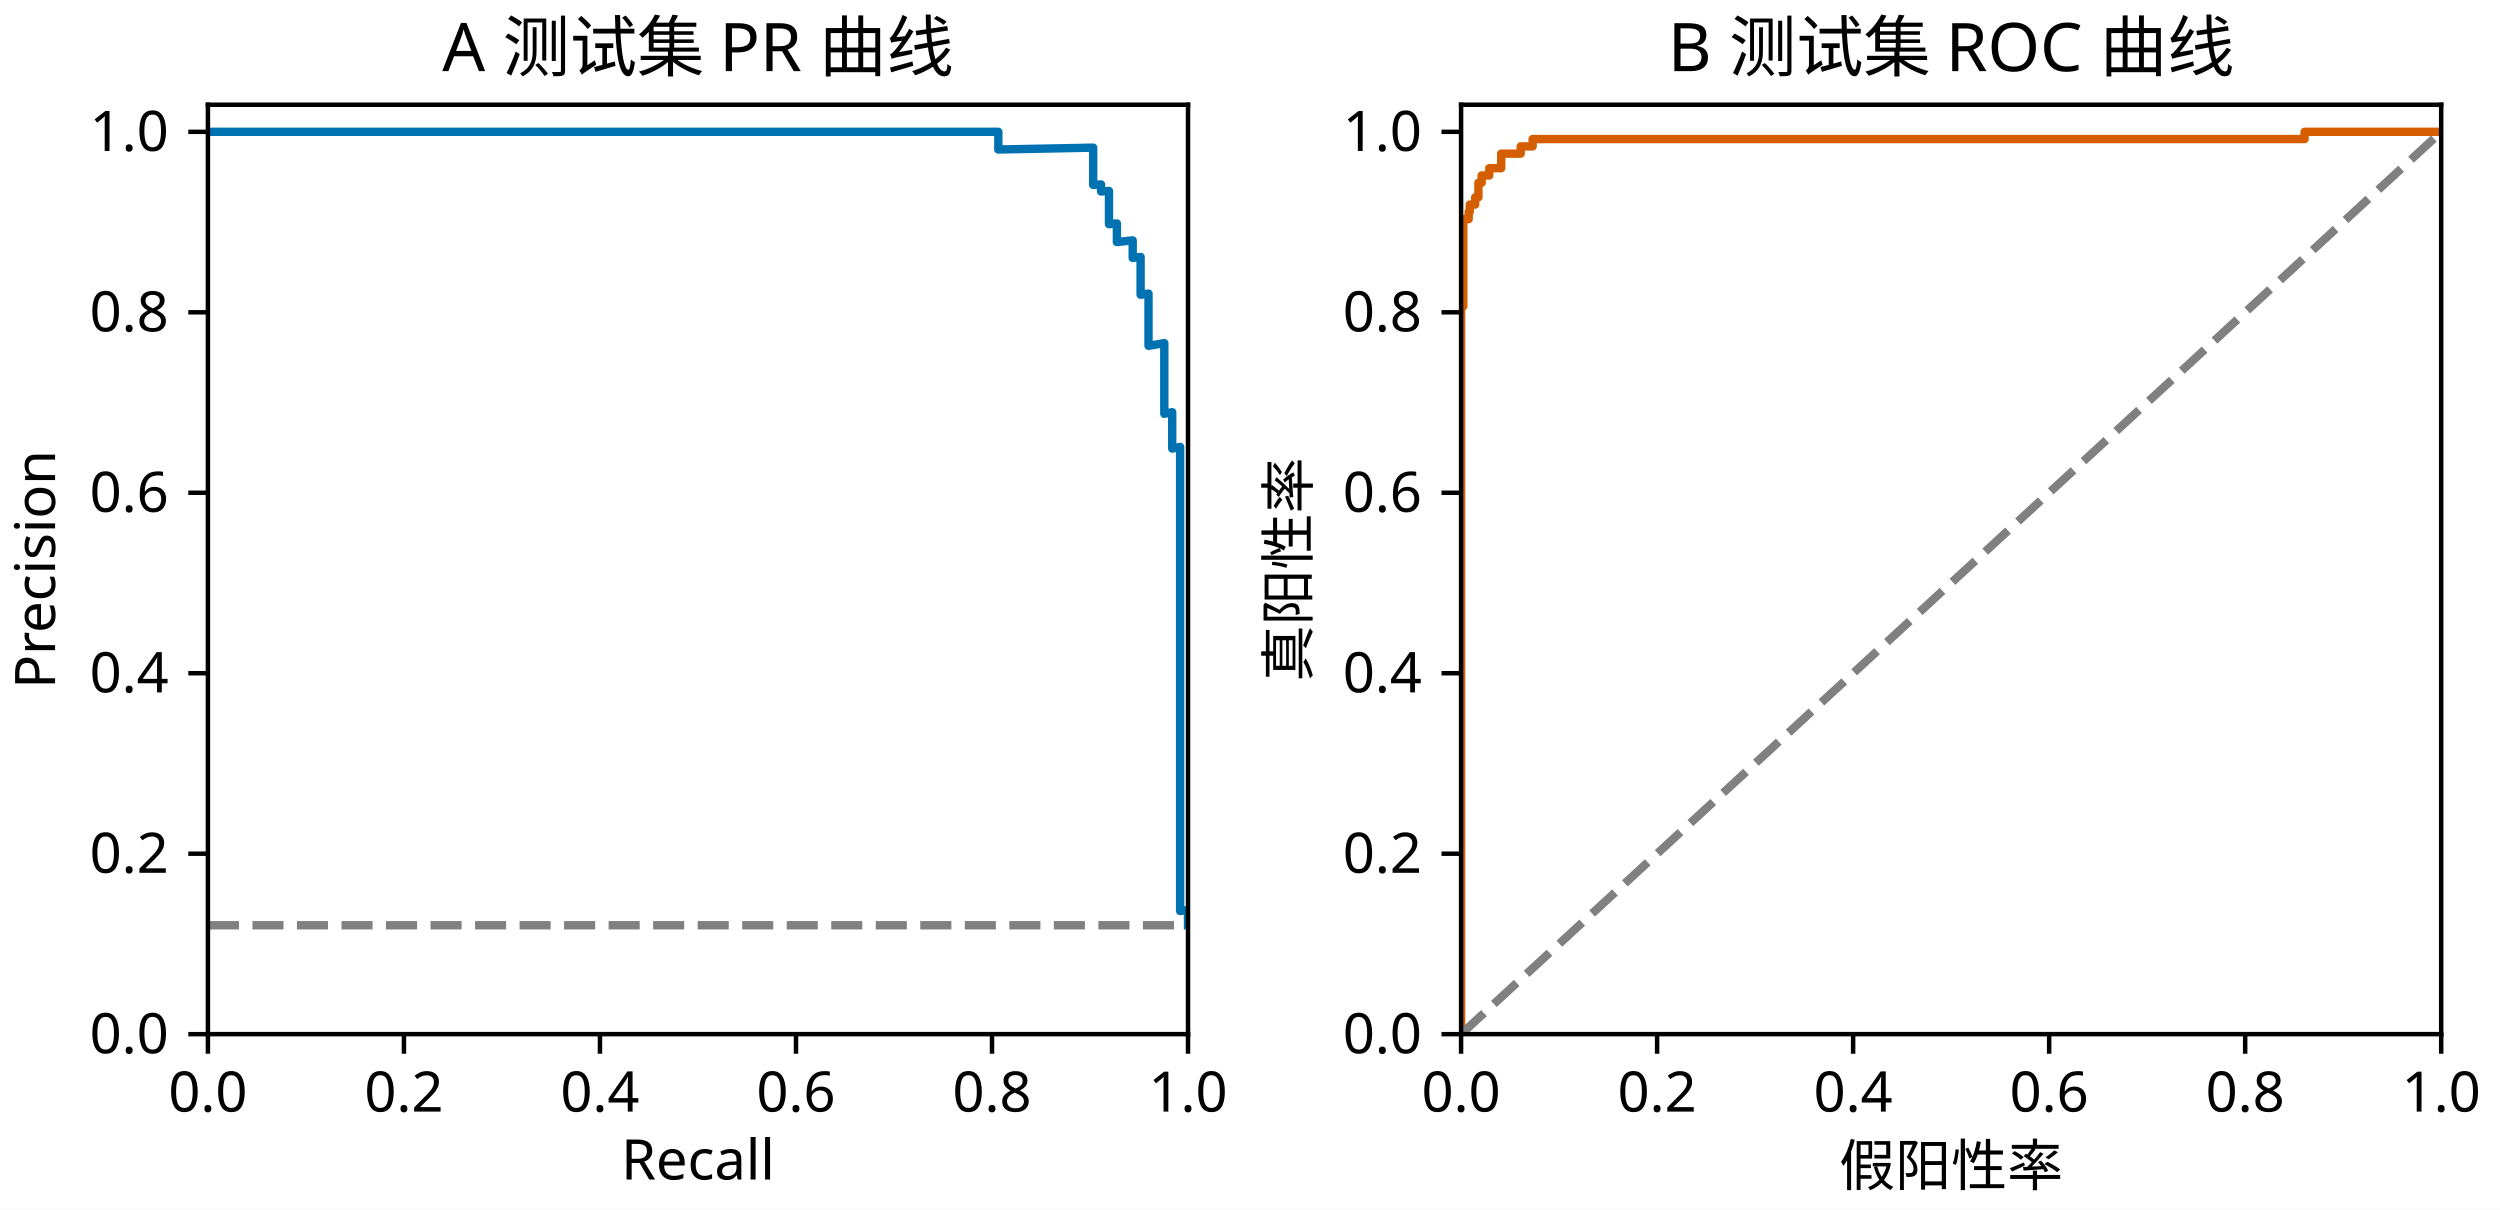
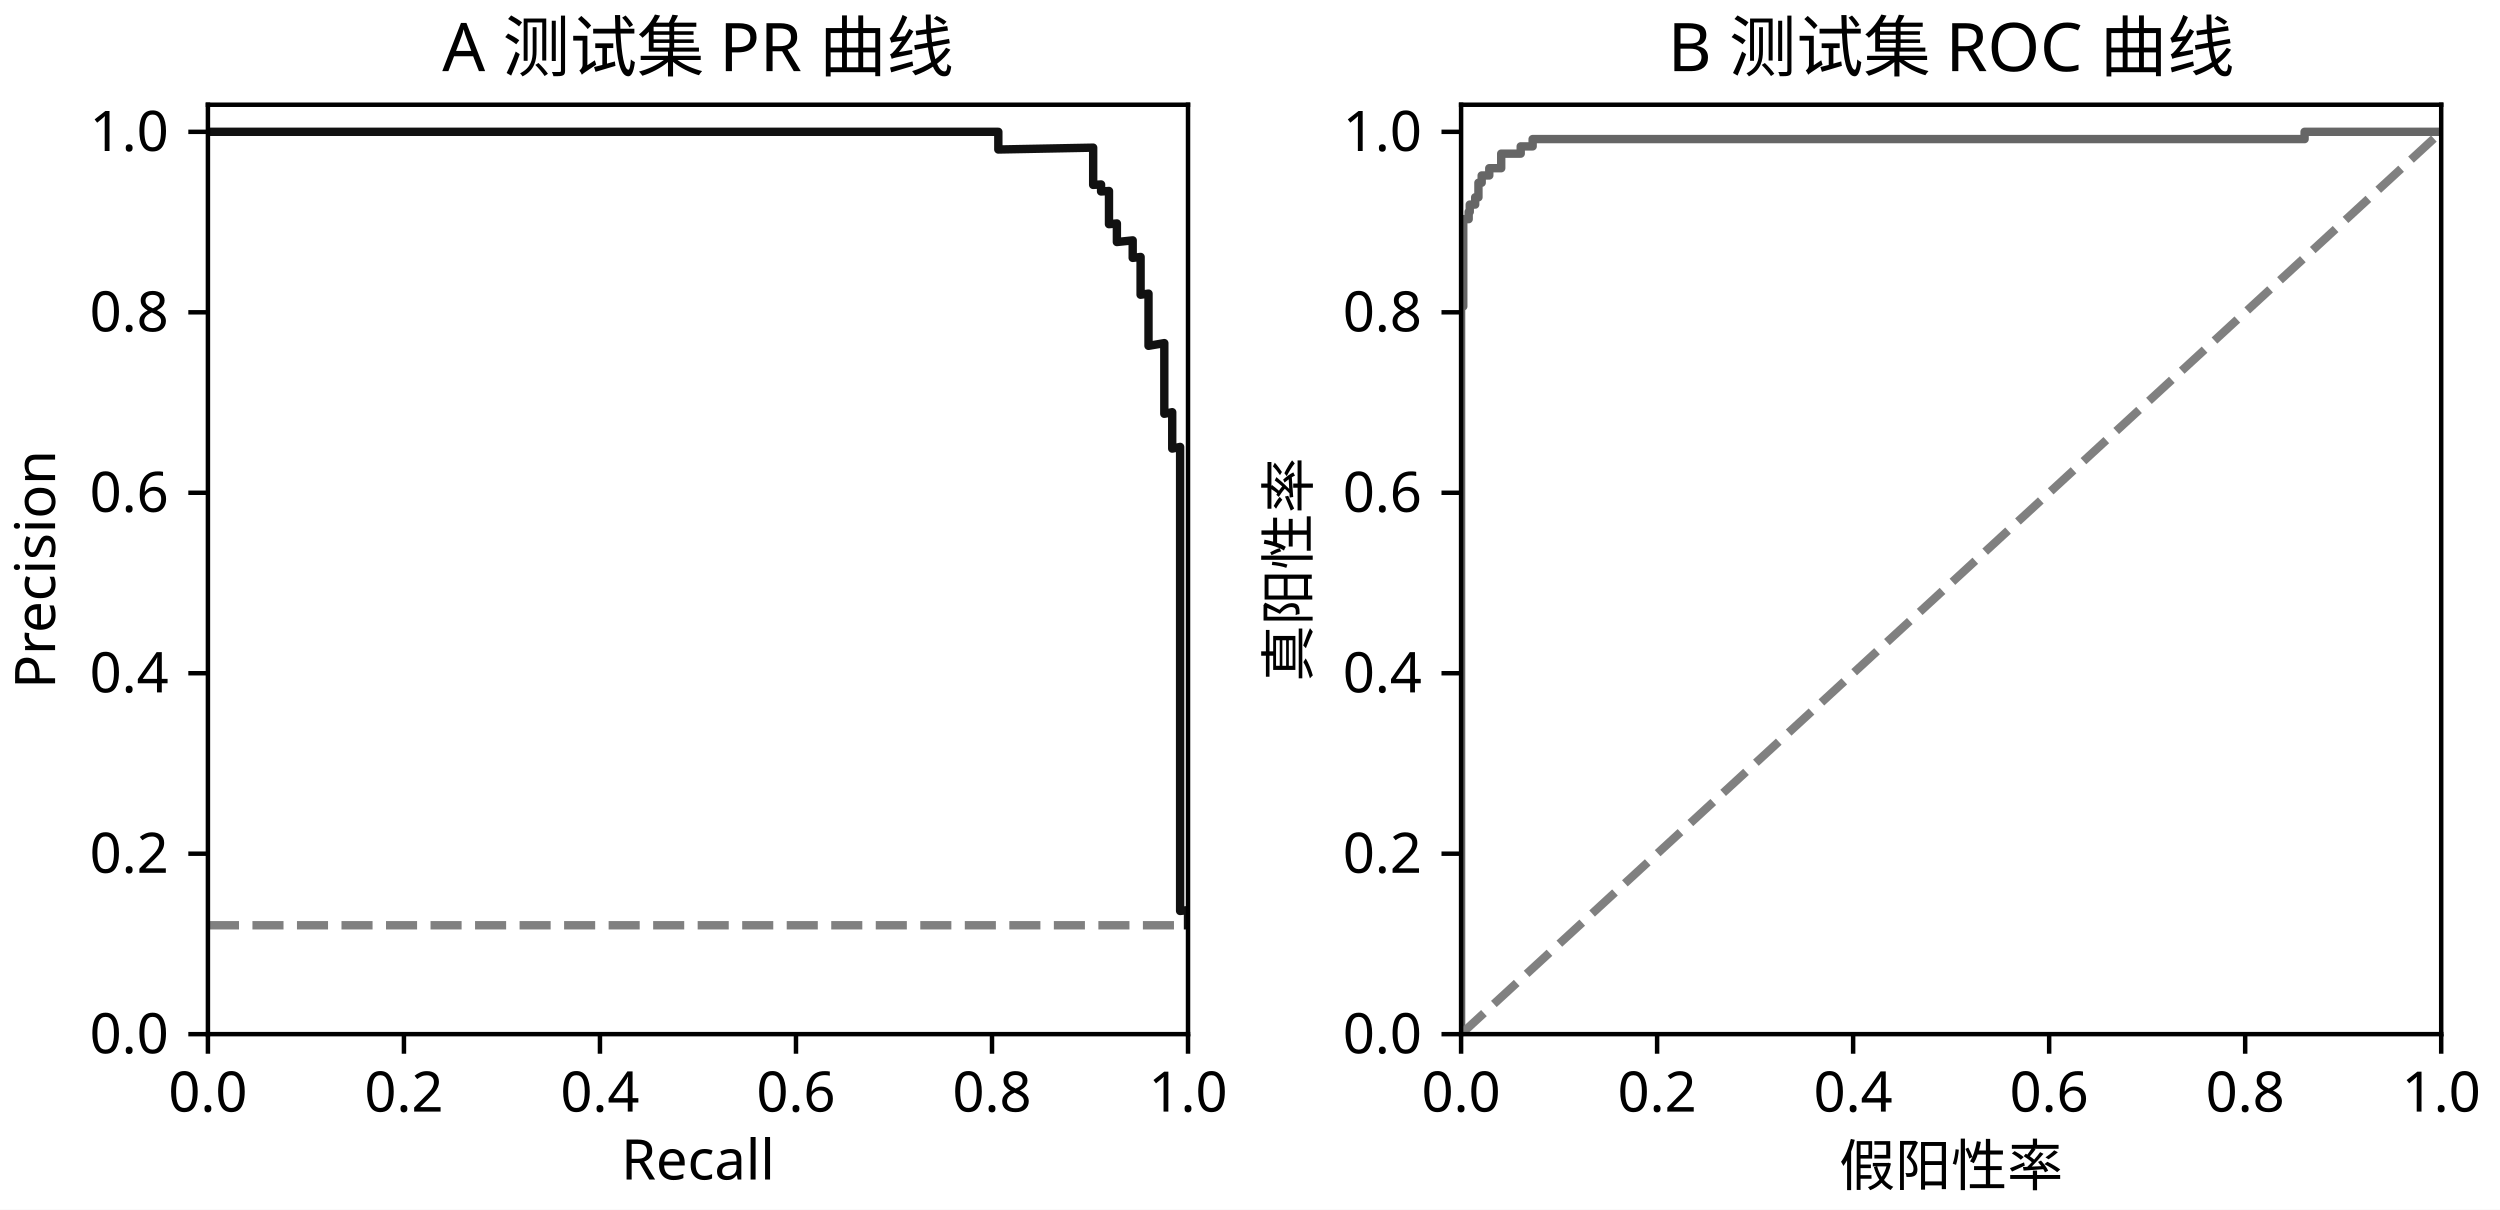
<svg xmlns="http://www.w3.org/2000/svg" xmlns:xlink="http://www.w3.org/1999/xlink" width="446.4pt" height="216pt" viewBox="0 0 446.4 216" version="1.1">
  <defs>
    <style type="text/css">*{stroke-linejoin: round; stroke-linecap: butt}</style>
  </defs>
  <g id="figure_1">
    <g id="patch_1">
-       <path d="M 0 216  L 446.4 216  L 446.4 0  L 0 0  z " style="fill: #ffffff" />
+       <path d="M 0 216 L 446.4 216 L 446.4 0 L 0 0 z " style="fill: #ffffff" />
    </g>
    <g id="axes_1">
      <g id="patch_2">
-         <path d="M 37.125 184.656  L 212.133 184.656  L 212.133 18.703  L 37.125 18.703  z " style="fill: #ffffff" />
+         <path d="M 37.125 184.656 L 212.133 184.656 L 212.133 18.703 L 37.125 18.703 z " style="fill: #ffffff" />
      </g>
      <g id="matplotlib.axis_1">
        <g id="xtick_1">
          <g id="line2d_1">
            <defs>
-               <path id="m86acb7a897" d="M 0 0  L 0 3.5  " style="stroke: #000000; stroke-width: 0.8" />
+               <path id="m6219ca07ba" d="M 0 0 L 0 3.5 " style="stroke: #000000; stroke-width: 0.8" />
            </defs>
            <g>
-               <use xlink:href="#m86acb7a897" x="37.125" y="184.656" style="stroke: #000000; stroke-width: 0.8" />
+               <use xlink:href="#m6219ca07ba" x="37.125" y="184.656" style="stroke: #000000; stroke-width: 0.8" />
            </g>
          </g>
          <g id="text_1">
            <text style="font-size: 10px; font-family: 'SimHei'; text-anchor: middle" x="37.125" y="198.492" transform="rotate(-0 37.12524 198.4919)">0.0</text>
          </g>
        </g>
        <g id="xtick_2">
          <g id="line2d_2">
            <g>
-               <use xlink:href="#m86acb7a897" x="72.127" y="184.656" style="stroke: #000000; stroke-width: 0.8" />
+               <use xlink:href="#m6219ca07ba" x="72.127" y="184.656" style="stroke: #000000; stroke-width: 0.8" />
            </g>
          </g>
          <g id="text_2">
            <text style="font-size: 10px; font-family: 'SimHei'; text-anchor: middle" x="72.127" y="198.492" transform="rotate(-0 72.12686 198.4919)">0.2</text>
          </g>
        </g>
        <g id="xtick_3">
          <g id="line2d_3">
            <g>
-               <use xlink:href="#m86acb7a897" x="107.128" y="184.656" style="stroke: #000000; stroke-width: 0.8" />
+               <use xlink:href="#m6219ca07ba" x="107.128" y="184.656" style="stroke: #000000; stroke-width: 0.8" />
            </g>
          </g>
          <g id="text_3">
            <text style="font-size: 10px; font-family: 'SimHei'; text-anchor: middle" x="107.128" y="198.492" transform="rotate(-0 107.1285 198.4919)">0.4</text>
          </g>
        </g>
        <g id="xtick_4">
          <g id="line2d_4">
            <g>
-               <use xlink:href="#m86acb7a897" x="142.13" y="184.656" style="stroke: #000000; stroke-width: 0.8" />
+               <use xlink:href="#m6219ca07ba" x="142.13" y="184.656" style="stroke: #000000; stroke-width: 0.8" />
            </g>
          </g>
          <g id="text_4">
            <text style="font-size: 10px; font-family: 'SimHei'; text-anchor: middle" x="142.13" y="198.492" transform="rotate(-0 142.1301 198.4919)">0.6</text>
          </g>
        </g>
        <g id="xtick_5">
          <g id="line2d_5">
            <g>
-               <use xlink:href="#m86acb7a897" x="177.132" y="184.656" style="stroke: #000000; stroke-width: 0.8" />
+               <use xlink:href="#m6219ca07ba" x="177.132" y="184.656" style="stroke: #000000; stroke-width: 0.8" />
            </g>
          </g>
          <g id="text_5">
            <text style="font-size: 10px; font-family: 'SimHei'; text-anchor: middle" x="177.132" y="198.492" transform="rotate(-0 177.1317 198.4919)">0.8</text>
          </g>
        </g>
        <g id="xtick_6">
          <g id="line2d_6">
            <g>
-               <use xlink:href="#m86acb7a897" x="212.133" y="184.656" style="stroke: #000000; stroke-width: 0.8" />
+               <use xlink:href="#m6219ca07ba" x="212.133" y="184.656" style="stroke: #000000; stroke-width: 0.8" />
            </g>
          </g>
          <g id="text_6">
            <text style="font-size: 10px; font-family: 'SimHei'; text-anchor: middle" x="212.133" y="198.492" transform="rotate(-0 212.1334 198.4919)">1.0</text>
          </g>
        </g>
        <g id="text_7">
          <text style="font-size: 10px; font-family: 'SimHei'; text-anchor: middle" x="124.629" y="210.617" transform="rotate(-0 124.6293 210.6169)">Recall</text>
        </g>
      </g>
      <g id="matplotlib.axis_2">
        <g id="ytick_1">
          <g id="line2d_7">
            <defs>
-               <path id="m5f0275d3b0" d="M 0 0  L -3.5 0  " style="stroke: #000000; stroke-width: 0.8" />
+               <path id="mb1c556091d" d="M 0 0 L -3.5 0 " style="stroke: #000000; stroke-width: 0.8" />
            </defs>
            <g>
-               <use xlink:href="#m5f0275d3b0" x="37.125" y="184.656" style="stroke: #000000; stroke-width: 0.8" />
+               <use xlink:href="#mb1c556091d" x="37.125" y="184.656" style="stroke: #000000; stroke-width: 0.8" />
            </g>
          </g>
          <g id="text_8">
            <text style="font-size: 10px; font-family: 'SimHei'; text-anchor: end" x="30.125" y="188.074" transform="rotate(-0 30.12524 188.074)">0.0</text>
          </g>
        </g>
        <g id="ytick_2">
          <g id="line2d_8">
            <g>
-               <use xlink:href="#m5f0275d3b0" x="37.125" y="152.432" style="stroke: #000000; stroke-width: 0.8" />
+               <use xlink:href="#mb1c556091d" x="37.125" y="152.432" style="stroke: #000000; stroke-width: 0.8" />
            </g>
          </g>
          <g id="text_9">
            <text style="font-size: 10px; font-family: 'SimHei'; text-anchor: end" x="30.125" y="155.85" transform="rotate(-0 30.12524 155.8502)">0.2</text>
          </g>
        </g>
        <g id="ytick_3">
          <g id="line2d_9">
            <g>
-               <use xlink:href="#m5f0275d3b0" x="37.125" y="120.208" style="stroke: #000000; stroke-width: 0.8" />
+               <use xlink:href="#mb1c556091d" x="37.125" y="120.208" style="stroke: #000000; stroke-width: 0.8" />
            </g>
          </g>
          <g id="text_10">
            <text style="font-size: 10px; font-family: 'SimHei'; text-anchor: end" x="30.125" y="123.626" transform="rotate(-0 30.12524 123.6264)">0.4</text>
          </g>
        </g>
        <g id="ytick_4">
          <g id="line2d_10">
            <g>
-               <use xlink:href="#m5f0275d3b0" x="37.125" y="87.985" style="stroke: #000000; stroke-width: 0.8" />
+               <use xlink:href="#mb1c556091d" x="37.125" y="87.985" style="stroke: #000000; stroke-width: 0.8" />
            </g>
          </g>
          <g id="text_11">
            <text style="font-size: 10px; font-family: 'SimHei'; text-anchor: end" x="30.125" y="91.403" transform="rotate(-0 30.12524 91.40254)">0.6</text>
          </g>
        </g>
        <g id="ytick_5">
          <g id="line2d_11">
            <g>
-               <use xlink:href="#m5f0275d3b0" x="37.125" y="55.761" style="stroke: #000000; stroke-width: 0.8" />
+               <use xlink:href="#mb1c556091d" x="37.125" y="55.761" style="stroke: #000000; stroke-width: 0.8" />
            </g>
          </g>
          <g id="text_12">
            <text style="font-size: 10px; font-family: 'SimHei'; text-anchor: end" x="30.125" y="59.179" transform="rotate(-0 30.12524 59.17872)">0.8</text>
          </g>
        </g>
        <g id="ytick_6">
          <g id="line2d_12">
            <g>
-               <use xlink:href="#m5f0275d3b0" x="37.125" y="23.537" style="stroke: #000000; stroke-width: 0.8" />
+               <use xlink:href="#mb1c556091d" x="37.125" y="23.537" style="stroke: #000000; stroke-width: 0.8" />
            </g>
          </g>
          <g id="text_13">
            <text style="font-size: 10px; font-family: 'SimHei'; text-anchor: end" x="30.125" y="26.955" transform="rotate(-0 30.12524 26.95491)">1.0</text>
          </g>
        </g>
        <g id="text_14">
          <text style="font-size: 10px; font-family: 'SimHei'; text-anchor: middle" x="9.836" y="101.68" transform="rotate(-90 9.836177 101.6797)">Precision</text>
        </g>
      </g>
      <g id="line2d_13">
-         <path d="M 212.133 165.221  L 212.133 162.507  L 210.722 162.661  L 210.722 162.563  L 210.722 79.801  L 209.311 80.1  L 209.311 73.602  L 207.899 73.887  L 207.899 61.267  L 205.077 61.751  L 205.077 52.427  L 203.665 52.628  L 203.665 45.882  L 202.254 46.046  L 202.254 42.92  L 199.431 43.216  L 199.431 39.901  L 198.02 40.029  L 198.02 34.102  L 196.608 34.189  L 196.608 32.936  L 195.197 33.015  L 195.197 26.364  L 178.261 26.696  L 178.261 23.537  L 37.125 23.537  L 37.125 23.537  " clip-path="url(#p414d9c92c6)" style="fill: none; stroke: #0072b2; stroke-width: 1.5; stroke-linecap: square" />
+         <path d="M 212.133 165.221 L 212.133 162.507 L 210.722 162.661 L 210.722 162.563 L 210.722 79.801 L 209.311 80.1 L 209.311 73.602 L 207.899 73.887 L 207.899 61.267 L 205.077 61.751 L 205.077 52.427 L 203.665 52.628 L 203.665 45.882 L 202.254 46.046 L 202.254 42.92 L 199.431 43.216 L 199.431 39.901 L 198.02 40.029 L 198.02 34.102 L 196.608 34.189 L 196.608 32.936 L 195.197 33.015 L 195.197 26.364 L 178.261 26.696 L 178.261 23.537 L 37.125 23.537 L 37.125 23.537 " clip-path="url(#pdcf1a1920b)" style="fill: none; stroke: #111111; stroke-width: 1.5; stroke-linecap: square" />
      </g>
      <g id="line2d_14">
-         <path d="M 37.125 165.221  L 212.133 165.221  " clip-path="url(#p414d9c92c6)" style="fill: none; stroke-dasharray: 5.55,2.4; stroke-dashoffset: 0; stroke: #808080; stroke-width: 1.5" />
+         <path d="M 37.125 165.221 L 212.133 165.221 " clip-path="url(#pdcf1a1920b)" style="fill: none; stroke-dasharray: 5.55,2.4; stroke-dashoffset: 0; stroke: #808080; stroke-width: 1.5" />
      </g>
      <g id="patch_3">
-         <path d="M 37.125 184.656  L 37.125 18.703  " style="fill: none; stroke: #000000; stroke-width: 0.8; stroke-linejoin: miter; stroke-linecap: square" />
+         <path d="M 37.125 184.656 L 37.125 18.703 " style="fill: none; stroke: #000000; stroke-width: 0.8; stroke-linejoin: miter; stroke-linecap: square" />
      </g>
      <g id="patch_4">
-         <path d="M 212.133 184.656  L 212.133 18.703  " style="fill: none; stroke: #000000; stroke-width: 0.8; stroke-linejoin: miter; stroke-linecap: square" />
+         <path d="M 212.133 184.656 L 212.133 18.703 " style="fill: none; stroke: #000000; stroke-width: 0.8; stroke-linejoin: miter; stroke-linecap: square" />
      </g>
      <g id="patch_5">
-         <path d="M 37.125 184.656  L 212.133 184.656  " style="fill: none; stroke: #000000; stroke-width: 0.8; stroke-linejoin: miter; stroke-linecap: square" />
+         <path d="M 37.125 184.656 L 212.133 184.656 " style="fill: none; stroke: #000000; stroke-width: 0.8; stroke-linejoin: miter; stroke-linecap: square" />
      </g>
      <g id="patch_6">
-         <path d="M 37.125 18.703  L 212.133 18.703  " style="fill: none; stroke: #000000; stroke-width: 0.8; stroke-linejoin: miter; stroke-linecap: square" />
+         <path d="M 37.125 18.703 L 212.133 18.703 " style="fill: none; stroke: #000000; stroke-width: 0.8; stroke-linejoin: miter; stroke-linecap: square" />
      </g>
      <g id="text_15">
        <text style="font-size: 12px; font-family: 'SimHei'; text-anchor: middle" x="124.629" y="12.703" transform="rotate(-0 124.6293 12.70336)">A 测试集 PR 曲线</text>
      </g>
    </g>
    <g id="axes_2">
      <g id="patch_7">
-         <path d="M 260.892 184.656  L 435.9 184.656  L 435.9 18.703  L 260.892 18.703  z " style="fill: #ffffff" />
+         <path d="M 260.892 184.656 L 435.9 184.656 L 435.9 18.703 L 260.892 18.703 z " style="fill: #ffffff" />
      </g>
      <g id="matplotlib.axis_3">
        <g id="xtick_7">
          <g id="line2d_15">
            <g>
-               <use xlink:href="#m86acb7a897" x="260.892" y="184.656" style="stroke: #000000; stroke-width: 0.8" />
+               <use xlink:href="#m6219ca07ba" x="260.892" y="184.656" style="stroke: #000000; stroke-width: 0.8" />
            </g>
          </g>
          <g id="text_16">
            <text style="font-size: 10px; font-family: 'SimHei'; text-anchor: middle" x="260.892" y="198.492" transform="rotate(-0 260.8916 198.4919)">0.0</text>
          </g>
        </g>
        <g id="xtick_8">
          <g id="line2d_16">
            <g>
-               <use xlink:href="#m86acb7a897" x="295.893" y="184.656" style="stroke: #000000; stroke-width: 0.8" />
+               <use xlink:href="#m6219ca07ba" x="295.893" y="184.656" style="stroke: #000000; stroke-width: 0.8" />
            </g>
          </g>
          <g id="text_17">
            <text style="font-size: 10px; font-family: 'SimHei'; text-anchor: middle" x="295.893" y="198.492" transform="rotate(-0 295.8933 198.4919)">0.2</text>
          </g>
        </g>
        <g id="xtick_9">
          <g id="line2d_17">
            <g>
-               <use xlink:href="#m86acb7a897" x="330.895" y="184.656" style="stroke: #000000; stroke-width: 0.8" />
+               <use xlink:href="#m6219ca07ba" x="330.895" y="184.656" style="stroke: #000000; stroke-width: 0.8" />
            </g>
          </g>
          <g id="text_18">
            <text style="font-size: 10px; font-family: 'SimHei'; text-anchor: middle" x="330.895" y="198.492" transform="rotate(-0 330.8949 198.4919)">0.4</text>
          </g>
        </g>
        <g id="xtick_10">
          <g id="line2d_18">
            <g>
-               <use xlink:href="#m86acb7a897" x="365.897" y="184.656" style="stroke: #000000; stroke-width: 0.8" />
+               <use xlink:href="#m6219ca07ba" x="365.897" y="184.656" style="stroke: #000000; stroke-width: 0.8" />
            </g>
          </g>
          <g id="text_19">
            <text style="font-size: 10px; font-family: 'SimHei'; text-anchor: middle" x="365.897" y="198.492" transform="rotate(-0 365.8965 198.4919)">0.6</text>
          </g>
        </g>
        <g id="xtick_11">
          <g id="line2d_19">
            <g>
-               <use xlink:href="#m86acb7a897" x="400.898" y="184.656" style="stroke: #000000; stroke-width: 0.8" />
+               <use xlink:href="#m6219ca07ba" x="400.898" y="184.656" style="stroke: #000000; stroke-width: 0.8" />
            </g>
          </g>
          <g id="text_20">
            <text style="font-size: 10px; font-family: 'SimHei'; text-anchor: middle" x="400.898" y="198.492" transform="rotate(-0 400.8981 198.4919)">0.8</text>
          </g>
        </g>
        <g id="xtick_12">
          <g id="line2d_20">
            <g>
-               <use xlink:href="#m86acb7a897" x="435.9" y="184.656" style="stroke: #000000; stroke-width: 0.8" />
+               <use xlink:href="#m6219ca07ba" x="435.9" y="184.656" style="stroke: #000000; stroke-width: 0.8" />
            </g>
          </g>
          <g id="text_21">
            <text style="font-size: 10px; font-family: 'SimHei'; text-anchor: middle" x="435.9" y="198.492" transform="rotate(-0 435.8998 198.4919)">1.0</text>
          </g>
        </g>
        <g id="text_22">
          <text style="font-size: 10px; font-family: 'SimHei'; text-anchor: middle" x="348.396" y="211.711" transform="rotate(-0 348.3957 211.7107)">假阳性率</text>
        </g>
      </g>
      <g id="matplotlib.axis_4">
        <g id="ytick_7">
          <g id="line2d_21">
            <g>
-               <use xlink:href="#m5f0275d3b0" x="260.892" y="184.656" style="stroke: #000000; stroke-width: 0.8" />
+               <use xlink:href="#mb1c556091d" x="260.892" y="184.656" style="stroke: #000000; stroke-width: 0.8" />
            </g>
          </g>
          <g id="text_23">
            <text style="font-size: 10px; font-family: 'SimHei'; text-anchor: end" x="253.892" y="188.074" transform="rotate(-0 253.8916 188.074)">0.0</text>
          </g>
        </g>
        <g id="ytick_8">
          <g id="line2d_22">
            <g>
-               <use xlink:href="#m5f0275d3b0" x="260.892" y="152.432" style="stroke: #000000; stroke-width: 0.8" />
+               <use xlink:href="#mb1c556091d" x="260.892" y="152.432" style="stroke: #000000; stroke-width: 0.8" />
            </g>
          </g>
          <g id="text_24">
            <text style="font-size: 10px; font-family: 'SimHei'; text-anchor: end" x="253.892" y="155.85" transform="rotate(-0 253.8916 155.8502)">0.2</text>
          </g>
        </g>
        <g id="ytick_9">
          <g id="line2d_23">
            <g>
-               <use xlink:href="#m5f0275d3b0" x="260.892" y="120.208" style="stroke: #000000; stroke-width: 0.8" />
+               <use xlink:href="#mb1c556091d" x="260.892" y="120.208" style="stroke: #000000; stroke-width: 0.8" />
            </g>
          </g>
          <g id="text_25">
            <text style="font-size: 10px; font-family: 'SimHei'; text-anchor: end" x="253.892" y="123.626" transform="rotate(-0 253.8916 123.6264)">0.4</text>
          </g>
        </g>
        <g id="ytick_10">
          <g id="line2d_24">
            <g>
-               <use xlink:href="#m5f0275d3b0" x="260.892" y="87.985" style="stroke: #000000; stroke-width: 0.8" />
+               <use xlink:href="#mb1c556091d" x="260.892" y="87.985" style="stroke: #000000; stroke-width: 0.8" />
            </g>
          </g>
          <g id="text_26">
            <text style="font-size: 10px; font-family: 'SimHei'; text-anchor: end" x="253.892" y="91.403" transform="rotate(-0 253.8916 91.40254)">0.6</text>
          </g>
        </g>
        <g id="ytick_11">
          <g id="line2d_25">
            <g>
-               <use xlink:href="#m5f0275d3b0" x="260.892" y="55.761" style="stroke: #000000; stroke-width: 0.8" />
+               <use xlink:href="#mb1c556091d" x="260.892" y="55.761" style="stroke: #000000; stroke-width: 0.8" />
            </g>
          </g>
          <g id="text_27">
            <text style="font-size: 10px; font-family: 'SimHei'; text-anchor: end" x="253.892" y="59.179" transform="rotate(-0 253.8916 59.17872)">0.8</text>
          </g>
        </g>
        <g id="ytick_12">
          <g id="line2d_26">
            <g>
-               <use xlink:href="#m5f0275d3b0" x="260.892" y="23.537" style="stroke: #000000; stroke-width: 0.8" />
+               <use xlink:href="#mb1c556091d" x="260.892" y="23.537" style="stroke: #000000; stroke-width: 0.8" />
            </g>
          </g>
          <g id="text_28">
            <text style="font-size: 10px; font-family: 'SimHei'; text-anchor: end" x="253.892" y="26.955" transform="rotate(-0 253.8916 26.95491)">1.0</text>
          </g>
        </g>
        <g id="text_29">
          <text style="font-size: 10px; font-family: 'SimHei'; text-anchor: middle" x="233.603" y="101.68" transform="rotate(-90 233.6026 101.6797)">真阳性率</text>
        </g>
      </g>
      <g id="line2d_27">
-         <path d="M 260.892 184.656  L 260.892 183.357  L 260.892 54.721  L 261.279 54.721  L 261.279 39.129  L 262.247 39.129  L 262.247 37.83  L 262.44 37.83  L 262.44 36.53  L 263.408 36.53  L 263.408 35.231  L 263.989 35.231  L 263.989 32.632  L 264.57 32.632  L 264.57 31.333  L 265.925 31.333  L 265.925 30.034  L 268.055 30.034  L 268.055 27.435  L 271.539 27.435  L 271.539 26.136  L 273.669 26.136  L 273.669 24.836  L 411.507 24.836  L 411.507 23.537  L 435.9 23.537  " clip-path="url(#p2d5a7def50)" style="fill: none; stroke: #d55e00; stroke-width: 1.5; stroke-linecap: square" />
+         <path d="M 260.892 184.656 L 260.892 183.357 L 260.892 54.721 L 261.279 54.721 L 261.279 39.129 L 262.247 39.129 L 262.247 37.83 L 262.44 37.83 L 262.44 36.53 L 263.408 36.53 L 263.408 35.231 L 263.989 35.231 L 263.989 32.632 L 264.57 32.632 L 264.57 31.333 L 265.925 31.333 L 265.925 30.034 L 268.055 30.034 L 268.055 27.435 L 271.539 27.435 L 271.539 26.136 L 273.669 26.136 L 273.669 24.836 L 411.507 24.836 L 411.507 23.537 L 435.9 23.537 " clip-path="url(#p3e3c097a7c)" style="fill: none; stroke: #666666; stroke-width: 1.5; stroke-linecap: square" />
      </g>
      <g id="line2d_28">
-         <path d="M 260.892 184.656  L 435.9 23.537  " clip-path="url(#p2d5a7def50)" style="fill: none; stroke-dasharray: 5.55,2.4; stroke-dashoffset: 0; stroke: #808080; stroke-width: 1.5" />
+         <path d="M 260.892 184.656 L 435.9 23.537 " clip-path="url(#p3e3c097a7c)" style="fill: none; stroke-dasharray: 5.55,2.4; stroke-dashoffset: 0; stroke: #808080; stroke-width: 1.5" />
      </g>
      <g id="patch_8">
-         <path d="M 260.892 184.656  L 260.892 18.703  " style="fill: none; stroke: #000000; stroke-width: 0.8; stroke-linejoin: miter; stroke-linecap: square" />
+         <path d="M 260.892 184.656 L 260.892 18.703 " style="fill: none; stroke: #000000; stroke-width: 0.8; stroke-linejoin: miter; stroke-linecap: square" />
      </g>
      <g id="patch_9">
-         <path d="M 435.9 184.656  L 435.9 18.703  " style="fill: none; stroke: #000000; stroke-width: 0.8; stroke-linejoin: miter; stroke-linecap: square" />
+         <path d="M 435.9 184.656 L 435.9 18.703 " style="fill: none; stroke: #000000; stroke-width: 0.8; stroke-linejoin: miter; stroke-linecap: square" />
      </g>
      <g id="patch_10">
-         <path d="M 260.892 184.656  L 435.9 184.656  " style="fill: none; stroke: #000000; stroke-width: 0.8; stroke-linejoin: miter; stroke-linecap: square" />
+         <path d="M 260.892 184.656 L 435.9 184.656 " style="fill: none; stroke: #000000; stroke-width: 0.8; stroke-linejoin: miter; stroke-linecap: square" />
      </g>
      <g id="patch_11">
-         <path d="M 260.892 18.703  L 435.9 18.703  " style="fill: none; stroke: #000000; stroke-width: 0.8; stroke-linejoin: miter; stroke-linecap: square" />
+         <path d="M 260.892 18.703 L 435.9 18.703 " style="fill: none; stroke: #000000; stroke-width: 0.8; stroke-linejoin: miter; stroke-linecap: square" />
      </g>
      <g id="text_30">
        <text style="font-size: 12px; font-family: 'SimHei'; text-anchor: middle" x="348.396" y="12.703" transform="rotate(-0 348.3957 12.70336)">B 测试集 ROC 曲线</text>
      </g>
    </g>
  </g>
  <defs>
-     <clipPath id="p414d9c92c6">
+     <clipPath id="pdcf1a1920b">
      <rect x="37.125" y="18.703" width="175.008" height="165.953" />
    </clipPath>
-     <clipPath id="p2d5a7def50">
+     <clipPath id="p3e3c097a7c">
      <rect x="260.892" y="18.703" width="175.008" height="165.953" />
    </clipPath>
  </defs>
</svg>
